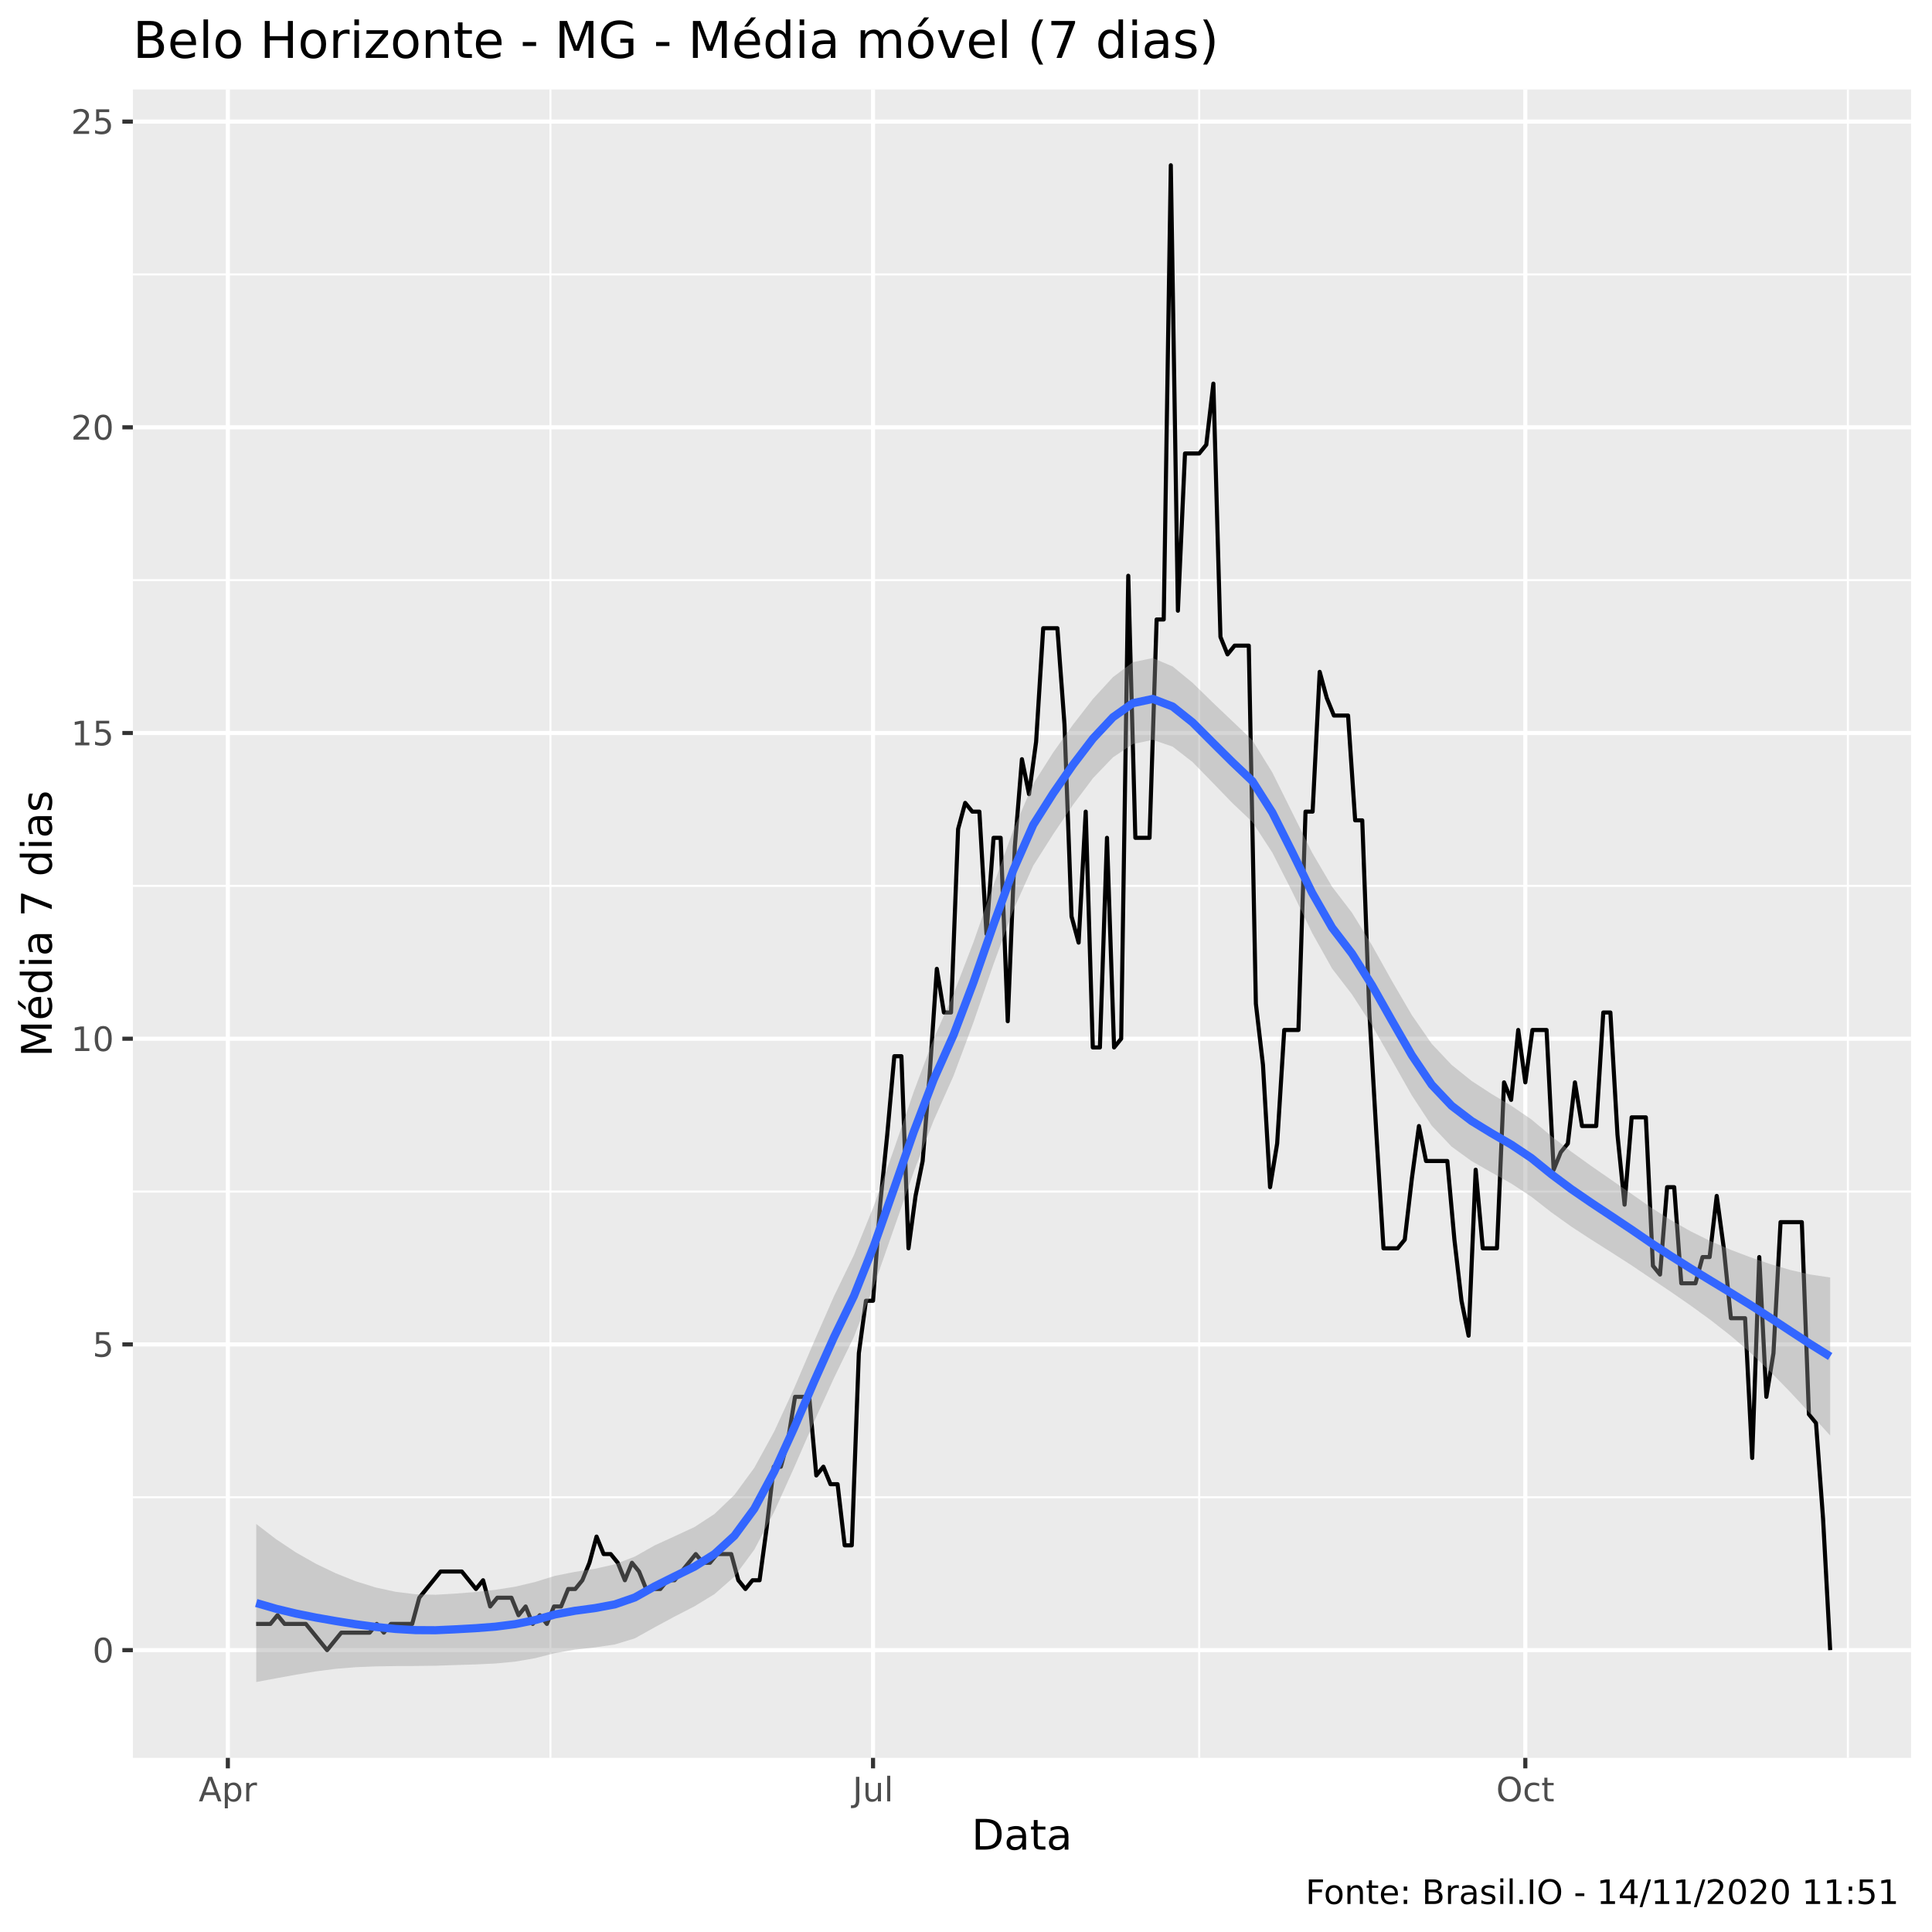
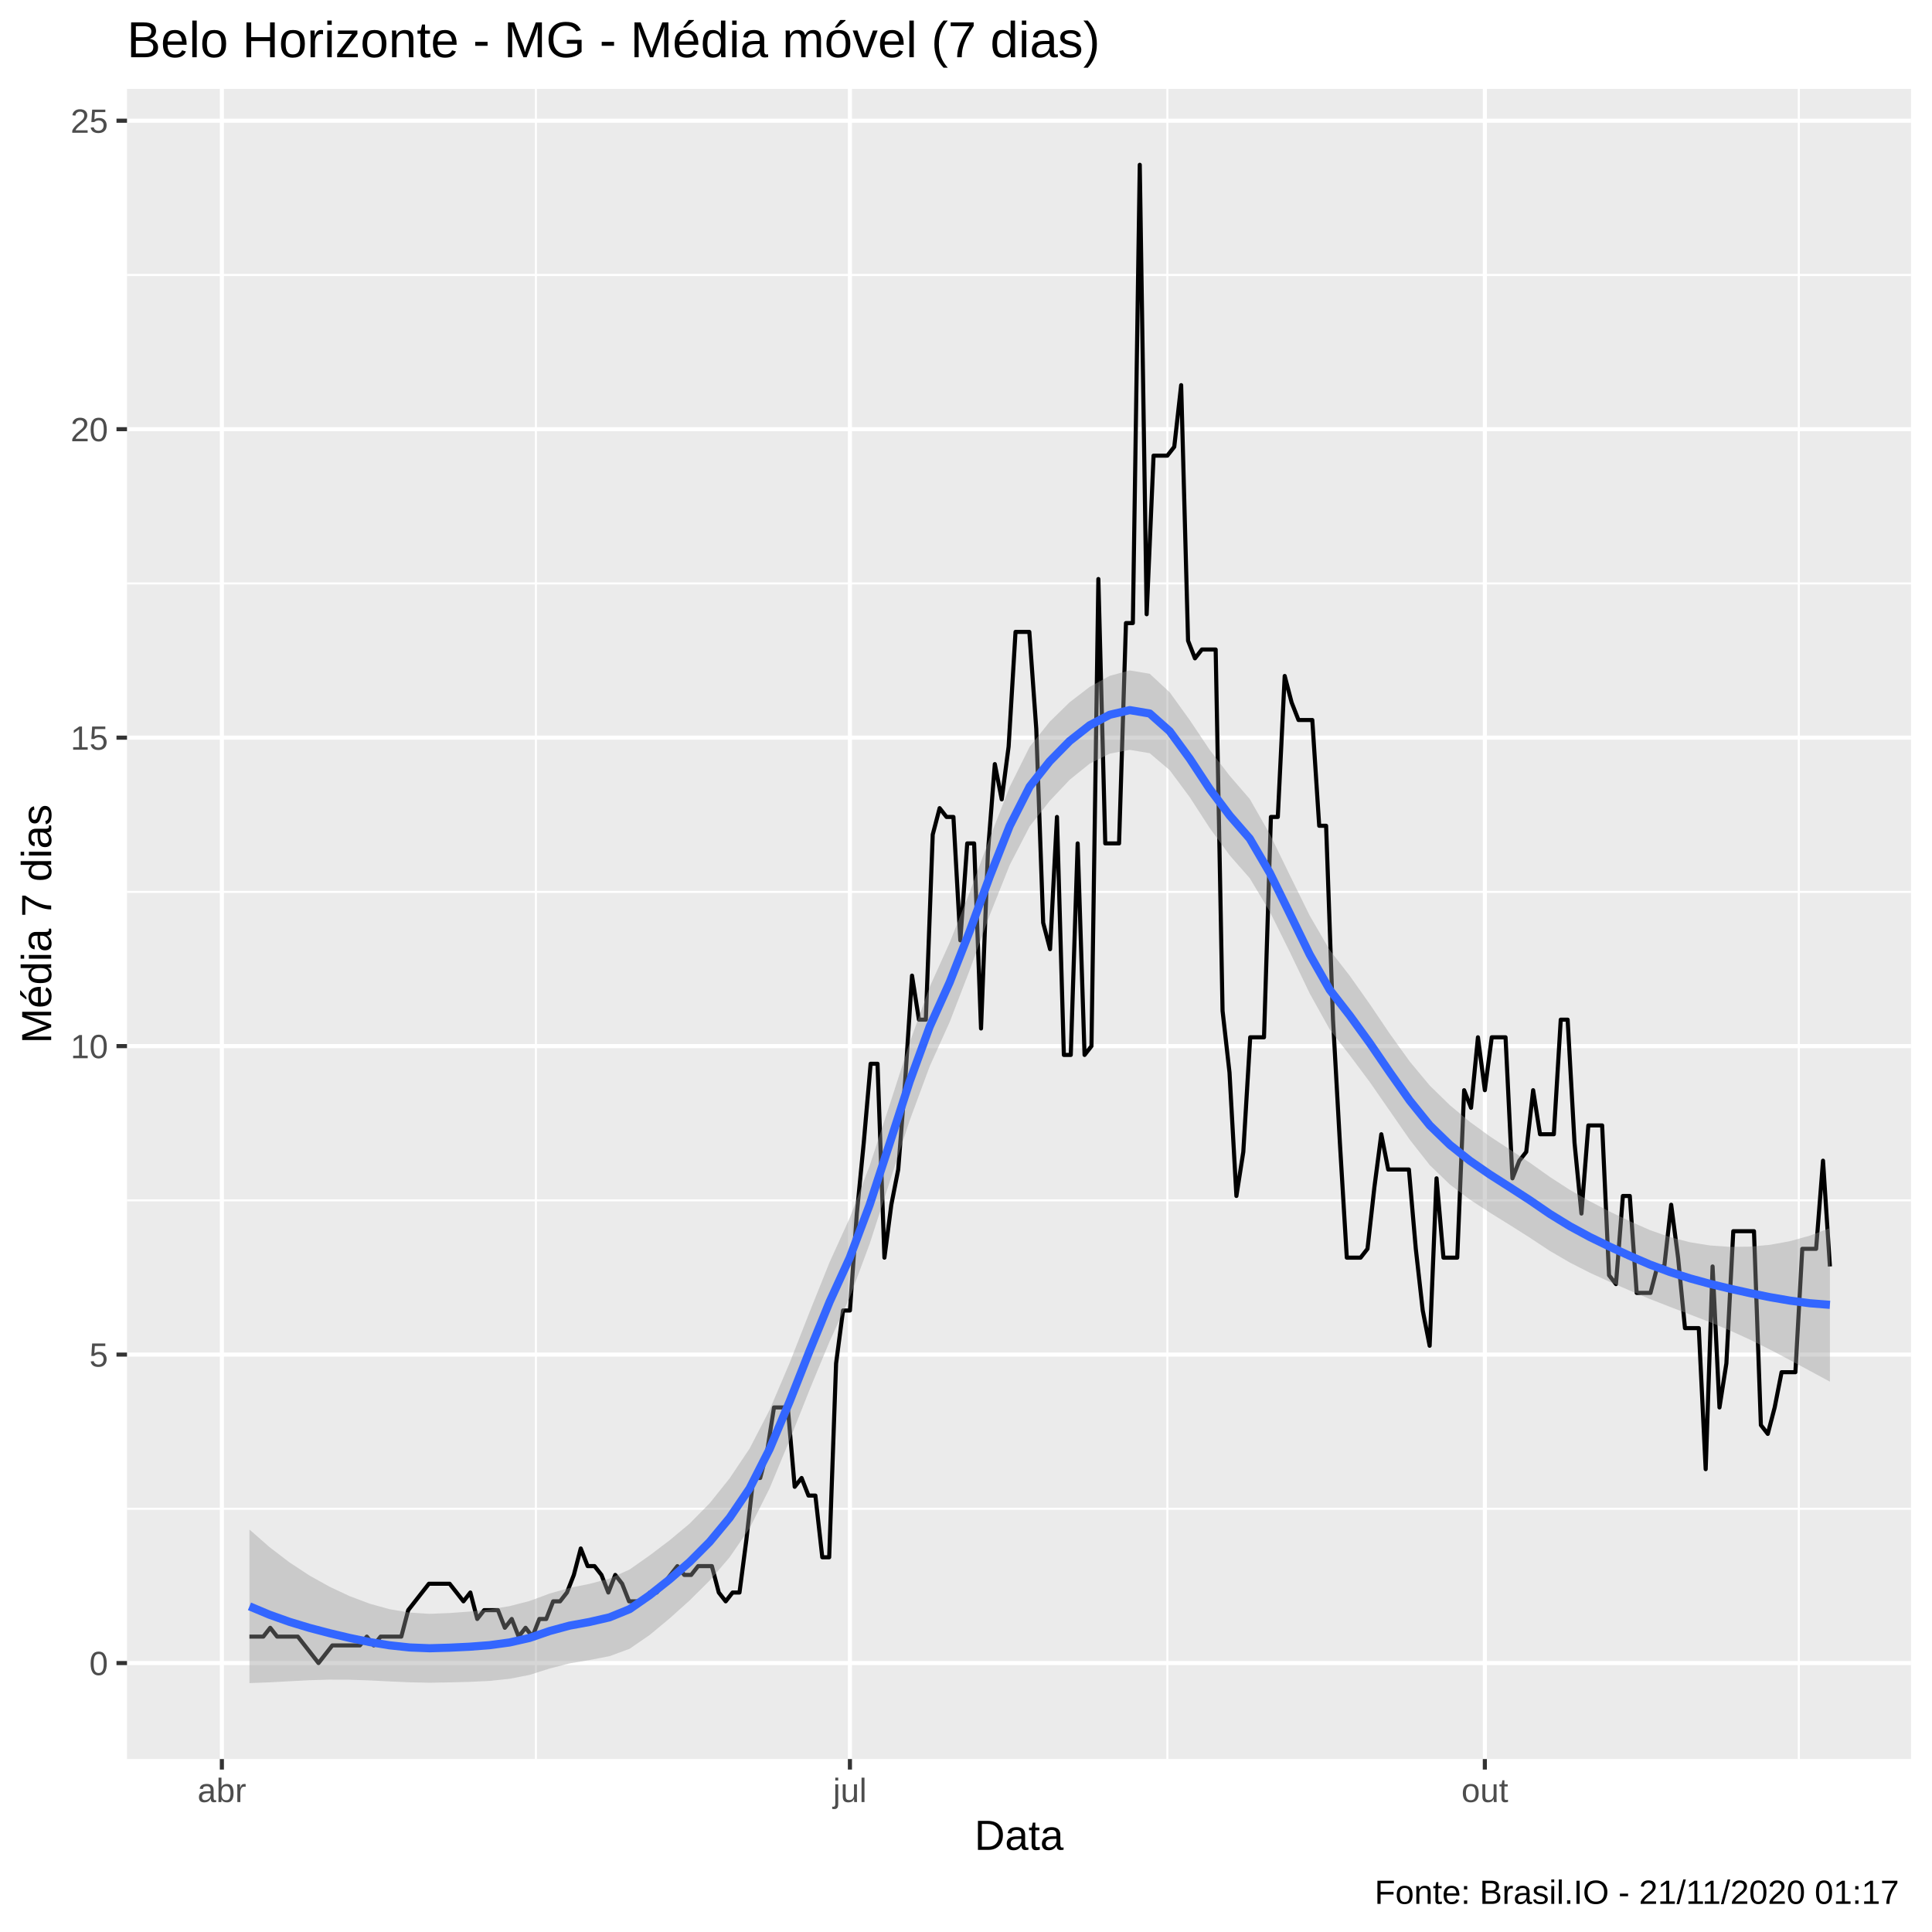
<svg xmlns="http://www.w3.org/2000/svg" viewBox="0 0 504.00 504.00">
  <defs>
    <style type="text/css">
    line, polyline, polygon, path, rect, circle {
      fill: none;
      stroke: #000000;
      stroke-linecap: round;
      stroke-linejoin: round;
      stroke-miterlimit: 10.00;
    }
  </style>
  </defs>
  <rect width="100%" height="100%" style="stroke: none; fill: #FFFFFF;" />
-   <rect x="0" y="0.00" width="504.00" height="504.00" style="stroke-width: 1.07; stroke: #FFFFFF; fill: #FFFFFF;" />
+   <rect x="0.00" y="0.00" width="504.00" height="504.00" style="stroke-width: 1.07; stroke: #FFFFFF; fill: #FFFFFF;" />
  <defs>
-     <clipPath id="cpMzQuNjZ8NDk4LjUyfDQ1OC41N3wyMy4zMw==">
-       <rect x="34.66" y="23.33" width="463.87" height="435.24" />
+     <clipPath id="cpMzMuMTN8NDk4LjUyfDQ1OC44OHwyMy4xOQ==">
+       <rect x="33.13" y="23.19" width="465.39" height="435.69" />
    </clipPath>
  </defs>
-   <rect x="34.66" y="23.33" width="463.87" height="435.24" style="stroke-width: 1.07; stroke: none; fill: #EBEBEB;" clip-path="url(#cpMzQuNjZ8NDk4LjUyfDQ1OC41N3wyMy4zMw==)" />
-   <polyline points="34.66,390.59 498.52,390.59 " style="stroke-width: 0.53; stroke: #FFFFFF; stroke-linecap: butt;" clip-path="url(#cpMzQuNjZ8NDk4LjUyfDQ1OC41N3wyMy4zMw==)" />
-   <polyline points="34.66,310.84 498.52,310.84 " style="stroke-width: 0.53; stroke: #FFFFFF; stroke-linecap: butt;" clip-path="url(#cpMzQuNjZ8NDk4LjUyfDQ1OC41N3wyMy4zMw==)" />
-   <polyline points="34.66,231.09 498.52,231.09 " style="stroke-width: 0.53; stroke: #FFFFFF; stroke-linecap: butt;" clip-path="url(#cpMzQuNjZ8NDk4LjUyfDQ1OC41N3wyMy4zMw==)" />
-   <polyline points="34.66,151.34 498.52,151.34 " style="stroke-width: 0.53; stroke: #FFFFFF; stroke-linecap: butt;" clip-path="url(#cpMzQuNjZ8NDk4LjUyfDQ1OC41N3wyMy4zMw==)" />
-   <polyline points="34.66,71.59 498.52,71.59 " style="stroke-width: 0.53; stroke: #FFFFFF; stroke-linecap: butt;" clip-path="url(#cpMzQuNjZ8NDk4LjUyfDQ1OC41N3wyMy4zMw==)" />
-   <polyline points="143.59,458.57 143.59,23.33 " style="stroke-width: 0.53; stroke: #FFFFFF; stroke-linecap: butt;" clip-path="url(#cpMzQuNjZ8NDk4LjUyfDQ1OC41N3wyMy4zMw==)" />
-   <polyline points="312.83,458.57 312.83,23.33 " style="stroke-width: 0.53; stroke: #FFFFFF; stroke-linecap: butt;" clip-path="url(#cpMzQuNjZ8NDk4LjUyfDQ1OC41N3wyMy4zMw==)" />
-   <polyline points="482.06,458.57 482.06,23.33 " style="stroke-width: 0.53; stroke: #FFFFFF; stroke-linecap: butt;" clip-path="url(#cpMzQuNjZ8NDk4LjUyfDQ1OC41N3wyMy4zMw==)" />
-   <polyline points="34.66,430.47 498.52,430.47 " style="stroke-width: 1.07; stroke: #FFFFFF; stroke-linecap: butt;" clip-path="url(#cpMzQuNjZ8NDk4LjUyfDQ1OC41N3wyMy4zMw==)" />
-   <polyline points="34.66,350.72 498.52,350.72 " style="stroke-width: 1.07; stroke: #FFFFFF; stroke-linecap: butt;" clip-path="url(#cpMzQuNjZ8NDk4LjUyfDQ1OC41N3wyMy4zMw==)" />
-   <polyline points="34.66,270.97 498.52,270.97 " style="stroke-width: 1.07; stroke: #FFFFFF; stroke-linecap: butt;" clip-path="url(#cpMzQuNjZ8NDk4LjUyfDQ1OC41N3wyMy4zMw==)" />
-   <polyline points="34.66,191.22 498.52,191.22 " style="stroke-width: 1.07; stroke: #FFFFFF; stroke-linecap: butt;" clip-path="url(#cpMzQuNjZ8NDk4LjUyfDQ1OC41N3wyMy4zMw==)" />
-   <polyline points="34.66,111.47 498.52,111.47 " style="stroke-width: 1.07; stroke: #FFFFFF; stroke-linecap: butt;" clip-path="url(#cpMzQuNjZ8NDk4LjUyfDQ1OC41N3wyMy4zMw==)" />
-   <polyline points="34.66,31.72 498.52,31.72 " style="stroke-width: 1.07; stroke: #FFFFFF; stroke-linecap: butt;" clip-path="url(#cpMzQuNjZ8NDk4LjUyfDQ1OC41N3wyMy4zMw==)" />
-   <polyline points="59.44,458.57 59.44,23.33 " style="stroke-width: 1.07; stroke: #FFFFFF; stroke-linecap: butt;" clip-path="url(#cpMzQuNjZ8NDk4LjUyfDQ1OC41N3wyMy4zMw==)" />
-   <polyline points="227.75,458.57 227.75,23.33 " style="stroke-width: 1.07; stroke: #FFFFFF; stroke-linecap: butt;" clip-path="url(#cpMzQuNjZ8NDk4LjUyfDQ1OC41N3wyMy4zMw==)" />
-   <polyline points="397.91,458.57 397.91,23.33 " style="stroke-width: 1.07; stroke: #FFFFFF; stroke-linecap: butt;" clip-path="url(#cpMzQuNjZ8NDk4LjUyfDQ1OC41N3wyMy4zMw==)" />
-   <polyline points="66.84,423.63 68.69,423.63 70.54,423.63 72.39,421.36 74.24,423.63 76.09,423.63 77.93,423.63 79.78,423.63 81.63,425.91 83.48,428.19 85.33,430.47 87.18,428.19 89.03,425.91 90.88,425.91 92.73,425.91 94.58,425.91 96.43,425.91 98.28,423.63 100.13,425.91 101.98,423.63 103.83,423.63 105.68,423.63 107.53,423.63 109.38,416.80 111.23,414.52 113.08,412.24 114.93,409.96 116.78,409.96 118.62,409.96 120.47,409.96 122.32,412.24 124.17,414.52 126.02,412.24 127.87,419.08 129.72,416.80 131.57,416.80 133.42,416.80 135.27,421.36 137.12,419.08 138.97,423.63 140.82,421.36 142.67,423.63 144.52,419.08 146.37,419.08 148.22,414.52 150.07,414.52 151.92,412.24 153.77,407.68 155.62,400.85 157.47,405.41 159.31,405.41 161.16,407.68 163.01,412.24 164.86,407.68 166.71,409.96 168.56,414.52 170.41,414.52 172.26,414.52 174.11,412.24 175.96,412.24 177.81,409.96 179.66,407.68 181.51,405.41 183.36,407.68 185.21,407.68 187.06,405.41 188.91,405.41 190.76,405.41 192.61,412.24 194.46,414.52 196.31,412.24 198.15,412.24 200.00,398.57 201.85,382.62 203.70,382.62 205.55,375.78 207.40,364.39 209.25,364.39 211.10,364.39 212.95,384.90 214.80,382.62 216.65,387.18 218.50,387.18 220.35,403.13 222.20,403.13 224.05,353.00 225.90,339.33 227.75,339.33 229.60,314.26 231.45,296.03 233.30,275.53 235.15,275.53 237.00,325.65 238.84,311.98 240.69,302.87 242.54,280.08 244.39,252.74 246.24,264.13 248.09,264.13 249.94,216.28 251.79,209.45 253.64,211.73 255.49,211.73 257.34,243.63 259.19,218.56 261.04,218.56 262.89,266.41 264.74,220.84 266.59,198.05 268.44,207.17 270.29,193.50 272.14,163.88 273.99,163.88 275.84,163.88 277.69,188.94 279.53,239.07 281.38,245.90 283.23,211.73 285.08,273.25 286.93,273.25 288.78,218.56 290.63,273.25 292.48,270.97 294.33,150.20 296.18,218.56 298.03,218.56 299.88,218.56 301.73,161.60 303.58,161.60 305.43,43.11 307.28,159.32 309.13,118.30 310.98,118.30 312.83,118.30 314.68,116.03 316.53,100.08 318.38,166.15 320.22,170.71 322.07,168.43 323.92,168.43 325.77,168.43 327.62,261.85 329.47,277.80 331.32,309.70 333.17,298.31 335.02,268.69 336.87,268.69 338.72,268.69 340.57,211.73 342.42,211.73 344.27,175.27 346.12,182.10 347.97,186.66 349.82,186.66 351.67,186.66 353.52,214.00 355.37,214.00 357.22,264.13 359.07,296.03 360.91,325.65 362.76,325.65 364.61,325.65 366.46,323.38 368.31,307.43 370.16,293.75 372.01,302.87 373.86,302.87 375.71,302.87 377.56,302.87 379.41,323.38 381.26,339.33 383.11,348.44 384.96,305.15 386.81,325.65 388.66,325.65 390.51,325.65 392.36,282.36 394.21,286.92 396.06,268.69 397.91,282.36 399.76,268.69 401.60,268.69 403.45,268.69 405.30,305.15 407.15,300.59 409.00,298.31 410.85,282.36 412.70,293.75 414.55,293.75 416.40,293.75 418.25,264.13 420.10,264.13 421.95,296.03 423.80,314.26 425.65,291.48 427.50,291.48 429.35,291.48 431.20,330.21 433.05,332.49 434.90,309.70 436.75,309.70 438.60,334.77 440.44,334.77 442.29,334.77 444.14,327.93 445.99,327.93 447.84,311.98 449.69,325.65 451.54,343.88 453.39,343.88 455.24,343.88 457.09,380.34 458.94,327.93 460.79,364.39 462.64,353.00 464.49,318.82 466.34,318.82 468.19,318.82 470.04,318.82 471.89,368.95 473.74,371.23 475.59,396.29 477.44,430.47 " style="stroke-width: 1.07; stroke-linecap: butt;" clip-path="url(#cpMzQuNjZ8NDk4LjUyfDQ1OC41N3wyMy4zMw==)" />
-   <polygon points="66.84,397.55 72.03,401.54 77.23,405.00 82.43,407.95 87.63,410.44 92.82,412.51 98.02,414.13 103.22,415.26 108.42,415.89 113.61,416.02 118.81,415.72 124.01,415.30 129.21,414.74 134.40,413.92 139.60,412.69 144.80,411.08 150.00,410.05 155.19,409.25 160.39,408.08 165.59,406.07 170.79,403.14 175.98,400.77 181.18,398.35 186.38,394.96 191.58,389.98 196.77,382.91 201.97,373.42 207.17,362.13 212.37,349.97 217.56,338.15 222.76,327.41 227.96,314.56 233.16,299.92 238.35,284.85 243.55,270.99 248.75,259.30 253.95,245.78 259.14,230.95 264.34,216.52 269.54,204.49 274.74,196.29 279.93,189.02 285.13,182.32 290.33,176.65 295.53,172.75 300.72,171.66 305.92,173.87 311.12,178.13 316.31,183.21 321.51,188.15 326.71,193.10 331.91,201.51 337.10,211.95 342.30,222.44 347.50,231.31 352.70,238.11 357.89,246.55 363.09,255.87 368.29,264.78 373.49,272.29 378.68,277.79 383.88,281.97 389.08,285.36 394.28,288.47 399.47,292.01 404.67,296.36 409.87,300.41 415.07,304.15 420.26,307.74 425.46,311.34 430.66,314.98 435.86,318.28 441.05,321.22 446.25,323.79 451.45,326.02 456.65,327.99 461.84,329.77 467.04,331.30 472.24,332.48 477.44,333.26 477.44,374.49 472.24,368.77 467.04,363.17 461.84,357.83 456.65,352.89 451.45,348.43 446.25,344.36 441.05,340.58 435.86,336.99 430.66,333.49 425.46,329.98 420.26,326.64 415.07,323.36 409.87,319.96 404.67,316.24 399.47,312.18 394.28,308.77 389.08,305.86 383.88,302.89 378.68,299.12 373.49,293.65 368.29,285.73 363.09,276.56 357.89,267.45 352.70,259.43 347.50,252.67 342.30,243.39 337.10,232.63 331.91,222.42 326.71,214.44 321.51,209.51 316.31,204.14 311.12,198.81 305.92,194.78 300.72,193.00 295.53,194.10 290.33,197.57 285.13,203.00 279.93,209.94 274.74,217.63 269.54,225.83 264.34,237.44 259.14,251.63 253.95,266.70 248.75,280.65 243.55,292.33 238.35,305.76 233.16,320.60 227.96,335.49 222.76,348.76 217.56,359.48 212.37,370.88 207.17,382.82 201.97,394.36 196.77,404.27 191.58,411.30 186.38,415.86 181.18,419.03 175.98,421.71 170.79,424.51 165.59,427.41 160.39,428.99 155.19,429.76 150.00,430.34 144.80,431.24 139.60,432.57 134.40,433.47 129.21,433.96 124.01,434.20 118.81,434.36 113.61,434.54 108.42,434.60 103.22,434.63 98.02,434.71 92.82,434.92 87.63,435.34 82.43,436.01 77.23,436.87 72.03,437.82 66.84,438.79 " style="stroke-width: 0.00; stroke: none; fill: #999999; fill-opacity: 0.40;" clip-path="url(#cpMzQuNjZ8NDk4LjUyfDQ1OC41N3wyMy4zMw==)" />
-   <polyline points="66.84,397.55 72.03,401.54 77.23,405.00 82.43,407.95 87.63,410.44 92.82,412.51 98.02,414.13 103.22,415.26 108.42,415.89 113.61,416.02 118.81,415.72 124.01,415.30 129.21,414.74 134.40,413.92 139.60,412.69 144.80,411.08 150.00,410.05 155.19,409.25 160.39,408.08 165.59,406.07 170.79,403.14 175.98,400.77 181.18,398.35 186.38,394.96 191.58,389.98 196.77,382.91 201.97,373.42 207.17,362.13 212.37,349.97 217.56,338.15 222.76,327.41 227.96,314.56 233.16,299.92 238.35,284.85 243.55,270.99 248.75,259.30 253.95,245.78 259.14,230.95 264.34,216.52 269.54,204.49 274.74,196.29 279.93,189.02 285.13,182.32 290.33,176.65 295.53,172.75 300.72,171.66 305.92,173.87 311.12,178.13 316.31,183.21 321.51,188.15 326.71,193.10 331.91,201.51 337.10,211.95 342.30,222.44 347.50,231.31 352.70,238.11 357.89,246.55 363.09,255.87 368.29,264.78 373.49,272.29 378.68,277.79 383.88,281.97 389.08,285.36 394.28,288.47 399.47,292.01 404.67,296.36 409.87,300.41 415.07,304.15 420.26,307.74 425.46,311.34 430.66,314.98 435.86,318.28 441.05,321.22 446.25,323.79 451.45,326.02 456.65,327.99 461.84,329.77 467.04,331.30 472.24,332.48 477.44,333.26 " style="stroke-width: 2.13; stroke: none;" clip-path="url(#cpMzQuNjZ8NDk4LjUyfDQ1OC41N3wyMy4zMw==)" />
-   <polyline points="477.44,374.49 472.24,368.77 467.04,363.17 461.84,357.83 456.65,352.89 451.45,348.43 446.25,344.36 441.05,340.58 435.86,336.99 430.66,333.49 425.46,329.98 420.26,326.64 415.07,323.36 409.87,319.96 404.67,316.24 399.47,312.18 394.28,308.77 389.08,305.86 383.88,302.89 378.68,299.12 373.49,293.65 368.29,285.73 363.09,276.56 357.89,267.45 352.70,259.43 347.50,252.67 342.30,243.39 337.10,232.63 331.91,222.42 326.71,214.44 321.51,209.51 316.31,204.14 311.12,198.81 305.92,194.78 300.72,193.00 295.53,194.10 290.33,197.57 285.13,203.00 279.93,209.94 274.74,217.63 269.54,225.83 264.34,237.44 259.14,251.63 253.95,266.70 248.75,280.65 243.55,292.33 238.35,305.76 233.16,320.60 227.96,335.49 222.76,348.76 217.56,359.48 212.37,370.88 207.17,382.82 201.97,394.36 196.77,404.27 191.58,411.30 186.38,415.86 181.18,419.03 175.98,421.71 170.79,424.51 165.59,427.41 160.39,428.99 155.19,429.76 150.00,430.34 144.80,431.24 139.60,432.57 134.40,433.47 129.21,433.96 124.01,434.20 118.81,434.36 113.61,434.54 108.42,434.60 103.22,434.63 98.02,434.71 92.82,434.92 87.63,435.34 82.43,436.01 77.23,436.87 72.03,437.82 66.84,438.79 " style="stroke-width: 2.13; stroke: none;" clip-path="url(#cpMzQuNjZ8NDk4LjUyfDQ1OC41N3wyMy4zMw==)" />
-   <polyline points="66.84,418.17 72.03,419.68 77.23,420.93 82.43,421.98 87.63,422.89 92.82,423.72 98.02,424.42 103.22,424.95 108.42,425.25 113.61,425.28 118.81,425.04 124.01,424.75 129.21,424.35 134.40,423.69 139.60,422.63 144.80,421.16 150.00,420.20 155.19,419.51 160.39,418.54 165.59,416.74 170.79,413.83 175.98,411.24 181.18,408.69 186.38,405.41 191.58,400.64 196.77,393.59 201.97,383.89 207.17,372.47 212.37,360.42 217.56,348.82 222.76,338.09 227.96,325.02 233.16,310.26 238.35,295.30 243.55,281.66 248.75,269.97 253.95,256.24 259.14,241.29 264.34,226.98 269.54,215.16 274.74,206.96 279.93,199.48 285.13,192.66 290.33,187.11 295.53,183.43 300.72,182.33 305.92,184.32 311.12,188.47 316.31,193.67 321.51,198.83 326.71,203.77 331.91,211.96 337.10,222.29 342.30,232.92 347.50,241.99 352.70,248.77 357.89,257.00 363.09,266.21 368.29,275.26 373.49,282.97 378.68,288.46 383.88,292.43 389.08,295.61 394.28,298.62 399.47,302.09 404.67,306.30 409.87,310.18 415.07,313.75 420.26,317.19 425.46,320.66 430.66,324.23 435.86,327.64 441.05,330.90 446.25,334.07 451.45,337.22 456.65,340.44 461.84,343.80 467.04,347.23 472.24,350.62 477.44,353.87 " style="stroke-width: 2.13; stroke: #3366FF; stroke-linecap: butt;" clip-path="url(#cpMzQuNjZ8NDk4LjUyfDQ1OC41N3wyMy4zMw==)" />
+   <rect x="33.13" y="23.19" width="465.39" height="435.69" style="stroke-width: 1.07; stroke: none; fill: #EBEBEB;" clip-path="url(#cpMzMuMTN8NDk4LjUyfDQ1OC44OHwyMy4xOQ==)" />
+   <polyline points="33.13,393.60 498.52,393.60 " style="stroke-width: 0.53; stroke: #FFFFFF; stroke-linecap: butt;" clip-path="url(#cpMzMuMTN8NDk4LjUyfDQ1OC44OHwyMy4xOQ==)" />
+   <polyline points="33.13,313.13 498.52,313.13 " style="stroke-width: 0.53; stroke: #FFFFFF; stroke-linecap: butt;" clip-path="url(#cpMzMuMTN8NDk4LjUyfDQ1OC44OHwyMy4xOQ==)" />
+   <polyline points="33.13,232.67 498.52,232.67 " style="stroke-width: 0.53; stroke: #FFFFFF; stroke-linecap: butt;" clip-path="url(#cpMzMuMTN8NDk4LjUyfDQ1OC44OHwyMy4xOQ==)" />
+   <polyline points="33.13,152.20 498.52,152.20 " style="stroke-width: 0.53; stroke: #FFFFFF; stroke-linecap: butt;" clip-path="url(#cpMzMuMTN8NDk4LjUyfDQ1OC44OHwyMy4xOQ==)" />
+   <polyline points="33.13,71.73 498.52,71.73 " style="stroke-width: 0.53; stroke: #FFFFFF; stroke-linecap: butt;" clip-path="url(#cpMzMuMTN8NDk4LjUyfDQ1OC44OHwyMy4xOQ==)" />
+   <polyline points="139.80,458.88 139.80,23.19 " style="stroke-width: 0.53; stroke: #FFFFFF; stroke-linecap: butt;" clip-path="url(#cpMzMuMTN8NDk4LjUyfDQ1OC44OHwyMy4xOQ==)" />
+   <polyline points="304.53,458.88 304.53,23.19 " style="stroke-width: 0.53; stroke: #FFFFFF; stroke-linecap: butt;" clip-path="url(#cpMzMuMTN8NDk4LjUyfDQ1OC44OHwyMy4xOQ==)" />
+   <polyline points="469.26,458.88 469.26,23.19 " style="stroke-width: 0.53; stroke: #FFFFFF; stroke-linecap: butt;" clip-path="url(#cpMzMuMTN8NDk4LjUyfDQ1OC44OHwyMy4xOQ==)" />
+   <polyline points="33.13,433.84 498.52,433.84 " style="stroke-width: 1.07; stroke: #FFFFFF; stroke-linecap: butt;" clip-path="url(#cpMzMuMTN8NDk4LjUyfDQ1OC44OHwyMy4xOQ==)" />
+   <polyline points="33.13,353.37 498.52,353.37 " style="stroke-width: 1.07; stroke: #FFFFFF; stroke-linecap: butt;" clip-path="url(#cpMzMuMTN8NDk4LjUyfDQ1OC44OHwyMy4xOQ==)" />
+   <polyline points="33.13,272.90 498.52,272.90 " style="stroke-width: 1.07; stroke: #FFFFFF; stroke-linecap: butt;" clip-path="url(#cpMzMuMTN8NDk4LjUyfDQ1OC44OHwyMy4xOQ==)" />
+   <polyline points="33.13,192.43 498.52,192.43 " style="stroke-width: 1.07; stroke: #FFFFFF; stroke-linecap: butt;" clip-path="url(#cpMzMuMTN8NDk4LjUyfDQ1OC44OHwyMy4xOQ==)" />
+   <polyline points="33.13,111.96 498.52,111.96 " style="stroke-width: 1.07; stroke: #FFFFFF; stroke-linecap: butt;" clip-path="url(#cpMzMuMTN8NDk4LjUyfDQ1OC44OHwyMy4xOQ==)" />
+   <polyline points="33.13,31.49 498.52,31.49 " style="stroke-width: 1.07; stroke: #FFFFFF; stroke-linecap: butt;" clip-path="url(#cpMzMuMTN8NDk4LjUyfDQ1OC44OHwyMy4xOQ==)" />
+   <polyline points="57.88,458.88 57.88,23.19 " style="stroke-width: 1.07; stroke: #FFFFFF; stroke-linecap: butt;" clip-path="url(#cpMzMuMTN8NDk4LjUyfDQ1OC44OHwyMy4xOQ==)" />
+   <polyline points="221.72,458.88 221.72,23.19 " style="stroke-width: 1.07; stroke: #FFFFFF; stroke-linecap: butt;" clip-path="url(#cpMzMuMTN8NDk4LjUyfDQ1OC44OHwyMy4xOQ==)" />
+   <polyline points="387.35,458.88 387.35,23.19 " style="stroke-width: 1.07; stroke: #FFFFFF; stroke-linecap: butt;" clip-path="url(#cpMzMuMTN8NDk4LjUyfDQ1OC44OHwyMy4xOQ==)" />
+   <polyline points="65.08,426.94 66.88,426.94 68.69,426.94 70.49,424.64 72.29,426.94 74.09,426.94 75.89,426.94 77.69,426.94 79.49,429.24 81.29,431.54 83.09,433.84 84.89,431.54 86.69,429.24 88.49,429.24 90.29,429.24 92.09,429.24 93.89,429.24 95.69,426.94 97.49,429.24 99.29,426.94 101.09,426.94 102.89,426.94 104.69,426.94 106.49,420.04 108.29,417.74 110.09,415.44 111.89,413.15 113.69,413.15 115.49,413.15 117.29,413.15 119.10,415.44 120.90,417.74 122.70,415.44 124.50,422.34 126.30,420.04 128.10,420.04 129.90,420.04 131.70,424.64 133.50,422.34 135.30,426.94 137.10,424.64 138.90,426.94 140.70,422.34 142.50,422.34 144.30,417.74 146.10,417.74 147.90,415.44 149.70,410.85 151.50,403.95 153.30,408.55 155.10,408.55 156.90,410.85 158.70,415.44 160.50,410.85 162.30,413.15 164.10,417.74 165.90,417.74 167.70,417.74 169.51,415.44 171.31,415.44 173.11,413.15 174.91,410.85 176.71,408.55 178.51,410.85 180.31,410.85 182.11,408.55 183.91,408.55 185.71,408.55 187.51,415.44 189.31,417.74 191.11,415.44 192.91,415.44 194.71,401.65 196.51,385.56 198.31,385.56 200.11,378.66 201.91,367.16 203.71,367.16 205.51,367.16 207.31,387.86 209.11,385.56 210.91,390.15 212.71,390.15 214.51,406.25 216.31,406.25 218.11,355.67 219.92,341.87 221.72,341.87 223.52,316.58 225.32,298.19 227.12,277.50 228.92,277.50 230.72,328.08 232.52,314.28 234.32,305.09 236.12,282.10 237.92,254.51 239.72,266.00 241.52,266.00 243.32,217.72 245.12,210.82 246.92,213.12 248.72,213.12 250.52,245.31 252.32,220.02 254.12,220.02 255.92,268.30 257.72,222.32 259.52,199.33 261.32,208.53 263.12,194.73 264.92,164.84 266.72,164.84 268.52,164.84 270.33,190.13 272.13,240.71 273.93,247.61 275.73,213.12 277.53,275.20 279.33,275.20 281.13,220.02 282.93,275.20 284.73,272.90 286.53,151.05 288.33,220.02 290.13,220.02 291.93,220.02 293.73,162.54 295.53,162.54 297.33,42.99 299.13,160.24 300.93,118.86 302.73,118.86 304.53,118.86 306.33,116.56 308.13,100.47 309.93,167.14 311.73,171.74 313.53,169.44 315.33,169.44 317.13,169.44 318.93,263.70 320.74,279.80 322.54,311.99 324.34,300.49 326.14,270.60 327.94,270.60 329.74,270.60 331.54,213.12 333.34,213.12 335.14,176.34 336.94,183.24 338.74,187.83 340.54,187.83 342.34,187.83 344.14,215.42 345.94,215.42 347.74,266.00 349.54,298.19 351.34,328.08 353.14,328.08 354.94,328.08 356.74,325.78 358.54,309.69 360.34,295.89 362.14,305.09 363.94,305.09 365.74,305.09 367.54,305.09 369.34,325.78 371.15,341.87 372.95,351.07 374.75,307.39 376.55,328.08 378.35,328.08 380.15,328.08 381.95,284.40 383.75,288.99 385.55,270.60 387.35,284.40 389.15,270.60 390.95,270.60 392.75,270.60 394.55,307.39 396.35,302.79 398.15,300.49 399.95,284.40 401.75,295.89 403.55,295.89 405.35,295.89 407.15,266.00 408.95,266.00 410.75,298.19 412.55,316.58 414.35,293.59 416.15,293.59 417.95,293.59 419.75,332.68 421.56,334.98 423.36,311.99 425.16,311.99 426.96,337.28 428.76,337.28 430.56,337.28 432.36,330.38 434.16,330.38 435.96,314.28 437.76,328.08 439.56,346.47 441.36,346.47 443.16,346.47 444.96,383.26 446.76,330.38 448.56,367.16 450.36,355.67 452.16,321.18 453.96,321.18 455.76,321.18 457.56,321.18 459.36,371.76 461.16,374.06 462.96,367.16 464.76,357.97 466.56,357.97 468.36,357.97 470.16,325.78 471.97,325.78 473.77,325.78 475.57,302.79 477.37,330.38 " style="stroke-width: 1.07; stroke-linecap: butt;" clip-path="url(#cpMzMuMTN8NDk4LjUyfDQ1OC44OHwyMy4xOQ==)" />
+   <polygon points="65.08,399.01 70.30,403.59 75.52,407.58 80.74,411.01 85.96,413.92 91.18,416.37 96.40,418.34 101.62,419.79 106.83,420.67 112.05,421.00 117.27,420.79 122.49,420.41 127.71,419.86 132.93,418.99 138.15,417.65 143.37,415.71 148.58,414.23 153.80,413.18 159.02,411.79 164.24,409.44 169.46,405.77 174.68,401.82 179.90,397.46 185.12,392.16 190.33,385.66 195.55,377.88 200.77,367.79 205.99,355.54 211.21,342.23 216.43,329.24 221.65,317.76 226.87,304.09 232.08,288.23 237.30,271.99 242.52,257.48 247.74,245.90 252.96,232.77 258.18,218.63 263.40,205.28 268.62,194.79 273.83,188.28 279.05,183.19 284.27,179.18 289.49,176.31 294.71,174.89 299.93,175.77 305.15,180.61 310.37,187.85 315.58,195.62 320.80,202.39 326.02,208.43 331.24,217.56 336.46,228.29 341.68,238.89 346.90,247.86 352.12,254.57 357.33,261.94 362.55,269.67 367.77,276.93 372.99,283.20 378.21,288.29 383.43,292.65 388.65,296.44 393.87,299.87 399.08,303.31 404.30,307.02 409.52,310.40 414.74,313.38 419.96,316.08 425.18,318.58 430.40,320.89 435.62,322.72 440.84,324.06 446.05,324.90 451.27,325.27 456.49,325.21 461.71,324.74 466.93,323.79 472.15,322.34 477.37,320.36 477.37,360.43 472.15,357.62 466.93,354.80 461.71,352.05 456.49,349.46 451.27,347.08 446.05,344.92 440.84,342.90 435.62,340.91 430.40,338.87 425.18,336.67 419.96,334.41 414.74,332.02 409.52,329.36 404.30,326.32 399.08,322.87 393.87,319.57 388.65,316.33 383.43,312.93 378.21,308.98 372.99,303.96 367.77,297.32 362.55,289.80 357.33,282.27 352.12,275.29 346.90,268.58 341.68,259.19 336.46,248.33 331.24,237.79 326.02,229.09 320.80,223.15 315.58,216.01 310.37,207.97 305.15,200.93 299.93,196.49 294.71,195.61 289.49,196.61 284.27,199.21 279.05,203.42 273.83,208.94 268.62,215.56 263.40,225.67 258.18,238.76 252.96,253.09 247.74,266.62 242.52,278.20 237.30,292.32 232.08,308.36 226.87,324.48 221.65,338.53 216.43,349.91 211.21,362.50 205.99,375.68 200.77,388.25 195.55,398.68 190.33,406.26 185.12,412.33 179.90,417.51 174.68,422.20 169.46,426.53 164.24,430.12 159.02,432.04 153.80,433.05 148.58,433.93 143.37,435.27 138.15,436.93 132.93,437.95 127.71,438.50 122.49,438.75 117.27,438.88 112.05,438.97 106.83,438.86 101.62,438.63 96.40,438.37 91.18,438.19 85.96,438.16 80.74,438.32 75.52,438.59 70.30,438.87 65.08,439.07 " style="stroke-width: 0.00; stroke: none; fill: #999999; fill-opacity: 0.40;" clip-path="url(#cpMzMuMTN8NDk4LjUyfDQ1OC44OHwyMy4xOQ==)" />
+   <polyline points="65.08,399.01 70.30,403.59 75.52,407.58 80.74,411.01 85.96,413.92 91.18,416.37 96.40,418.34 101.62,419.79 106.83,420.67 112.05,421.00 117.27,420.79 122.49,420.41 127.71,419.86 132.93,418.99 138.15,417.65 143.37,415.71 148.58,414.23 153.80,413.18 159.02,411.79 164.24,409.44 169.46,405.77 174.68,401.82 179.90,397.46 185.12,392.16 190.33,385.66 195.55,377.88 200.77,367.79 205.99,355.54 211.21,342.23 216.43,329.24 221.65,317.76 226.87,304.09 232.08,288.23 237.30,271.99 242.52,257.48 247.74,245.90 252.96,232.77 258.18,218.63 263.40,205.28 268.62,194.79 273.83,188.28 279.05,183.19 284.27,179.18 289.49,176.31 294.71,174.89 299.93,175.77 305.15,180.61 310.37,187.85 315.58,195.62 320.80,202.39 326.02,208.43 331.24,217.56 336.46,228.29 341.68,238.89 346.90,247.86 352.12,254.57 357.33,261.94 362.55,269.67 367.77,276.93 372.99,283.20 378.21,288.29 383.43,292.65 388.65,296.44 393.87,299.87 399.08,303.31 404.30,307.02 409.52,310.40 414.74,313.38 419.96,316.08 425.18,318.58 430.40,320.89 435.62,322.72 440.84,324.06 446.05,324.90 451.27,325.27 456.49,325.21 461.71,324.74 466.93,323.79 472.15,322.34 477.37,320.36 " style="stroke-width: 2.13; stroke: none;" clip-path="url(#cpMzMuMTN8NDk4LjUyfDQ1OC44OHwyMy4xOQ==)" />
+   <polyline points="477.37,360.43 472.15,357.62 466.93,354.80 461.71,352.05 456.49,349.46 451.27,347.08 446.05,344.92 440.84,342.90 435.62,340.91 430.40,338.87 425.18,336.67 419.96,334.41 414.74,332.02 409.52,329.36 404.30,326.32 399.08,322.87 393.87,319.57 388.65,316.33 383.43,312.93 378.21,308.98 372.99,303.96 367.77,297.32 362.55,289.80 357.33,282.27 352.12,275.29 346.90,268.58 341.68,259.19 336.46,248.33 331.24,237.79 326.02,229.09 320.80,223.15 315.58,216.01 310.37,207.97 305.15,200.93 299.93,196.49 294.71,195.61 289.49,196.61 284.27,199.21 279.05,203.42 273.83,208.94 268.62,215.56 263.40,225.67 258.18,238.76 252.96,253.09 247.74,266.62 242.52,278.20 237.30,292.32 232.08,308.36 226.87,324.48 221.65,338.53 216.43,349.91 211.21,362.50 205.99,375.68 200.77,388.25 195.55,398.68 190.33,406.26 185.12,412.33 179.90,417.51 174.68,422.20 169.46,426.53 164.24,430.12 159.02,432.04 153.80,433.05 148.58,433.93 143.37,435.27 138.15,436.93 132.93,437.95 127.71,438.50 122.49,438.75 117.27,438.88 112.05,438.97 106.83,438.86 101.62,438.63 96.40,438.37 91.18,438.19 85.96,438.16 80.74,438.32 75.52,438.59 70.30,438.87 65.08,439.07 " style="stroke-width: 2.13; stroke: none;" clip-path="url(#cpMzMuMTN8NDk4LjUyfDQ1OC44OHwyMy4xOQ==)" />
+   <polyline points="65.08,419.04 70.30,421.23 75.52,423.09 80.74,424.67 85.96,426.04 91.18,427.28 96.40,428.36 101.62,429.21 106.83,429.77 112.05,429.98 117.27,429.83 122.49,429.58 127.71,429.18 132.93,428.47 138.15,427.29 143.37,425.49 148.58,424.08 153.80,423.12 159.02,421.91 164.24,419.78 169.46,416.15 174.68,412.01 179.90,407.48 185.12,402.24 190.33,395.96 195.55,388.28 200.77,378.02 205.99,365.61 211.21,352.36 216.43,339.58 221.65,328.15 226.87,314.29 232.08,298.30 237.30,282.15 242.52,267.84 247.74,256.26 252.96,242.93 258.18,228.69 263.40,215.47 268.62,205.18 273.83,198.61 279.05,193.30 284.27,189.20 289.49,186.46 294.71,185.25 299.93,186.13 305.15,190.77 310.37,197.91 315.58,205.82 320.80,212.77 326.02,218.76 331.24,227.68 336.46,238.31 341.68,249.04 346.90,258.22 352.12,264.93 357.33,272.10 362.55,279.73 367.77,287.12 372.99,293.58 378.21,298.64 383.43,302.79 388.65,306.39 393.87,309.72 399.08,313.09 404.30,316.67 409.52,319.88 414.74,322.70 419.96,325.24 425.18,327.63 430.40,329.88 435.62,331.82 440.84,333.48 446.05,334.91 451.27,336.18 456.49,337.33 461.71,338.39 466.93,339.29 472.15,339.98 477.37,340.39 " style="stroke-width: 2.13; stroke: #3366FF; stroke-linecap: butt;" clip-path="url(#cpMzMuMTN8NDk4LjUyfDQ1OC44OHwyMy4xOQ==)" />
  <defs>
    <clipPath id="cpMC4wMHw1MDQuMDB8NTA0LjAwfDAuMDA=">
      <rect x="0.00" y="0.00" width="504.00" height="504.00" />
    </clipPath>
  </defs>
  <g clip-path="url(#cpMC4wMHw1MDQuMDB8NTA0LjAwfDAuMDA=)">
-     <text x="24.13" y="433.68" style="font-size: 8.80px; fill: #4D4D4D; font-family: DejaVu Sans;" textLength="5.60px" lengthAdjust="spacingAndGlyphs">0</text>
+     <text x="23.30" y="436.99" style="font-size: 8.80px; fill: #4D4D4D; font-family: Arial;" textLength="4.89px" lengthAdjust="spacingAndGlyphs">0</text>
  </g>
  <g clip-path="url(#cpMC4wMHw1MDQuMDB8NTA0LjAwfDAuMDA=)">
-     <text x="24.13" y="353.93" style="font-size: 8.80px; fill: #4D4D4D; font-family: DejaVu Sans;" textLength="5.60px" lengthAdjust="spacingAndGlyphs">5</text>
+     <text x="23.30" y="356.52" style="font-size: 8.80px; fill: #4D4D4D; font-family: Arial;" textLength="4.89px" lengthAdjust="spacingAndGlyphs">5</text>
  </g>
  <g clip-path="url(#cpMC4wMHw1MDQuMDB8NTA0LjAwfDAuMDA=)">
-     <text x="18.53" y="274.18" style="font-size: 8.80px; fill: #4D4D4D; font-family: DejaVu Sans;" textLength="11.20px" lengthAdjust="spacingAndGlyphs">10</text>
+     <text x="18.41" y="276.05" style="font-size: 8.80px; fill: #4D4D4D; font-family: Arial;" textLength="9.79px" lengthAdjust="spacingAndGlyphs">10</text>
  </g>
  <g clip-path="url(#cpMC4wMHw1MDQuMDB8NTA0LjAwfDAuMDA=)">
-     <text x="18.53" y="194.43" style="font-size: 8.80px; fill: #4D4D4D; font-family: DejaVu Sans;" textLength="11.20px" lengthAdjust="spacingAndGlyphs">15</text>
+     <text x="18.41" y="195.58" style="font-size: 8.80px; fill: #4D4D4D; font-family: Arial;" textLength="9.79px" lengthAdjust="spacingAndGlyphs">15</text>
  </g>
  <g clip-path="url(#cpMC4wMHw1MDQuMDB8NTA0LjAwfDAuMDA=)">
-     <text x="18.53" y="114.68" style="font-size: 8.80px; fill: #4D4D4D; font-family: DejaVu Sans;" textLength="11.20px" lengthAdjust="spacingAndGlyphs">20</text>
+     <text x="18.41" y="115.11" style="font-size: 8.80px; fill: #4D4D4D; font-family: Arial;" textLength="9.79px" lengthAdjust="spacingAndGlyphs">20</text>
  </g>
  <g clip-path="url(#cpMC4wMHw1MDQuMDB8NTA0LjAwfDAuMDA=)">
-     <text x="18.53" y="34.93" style="font-size: 8.80px; fill: #4D4D4D; font-family: DejaVu Sans;" textLength="11.20px" lengthAdjust="spacingAndGlyphs">25</text>
+     <text x="18.41" y="34.64" style="font-size: 8.80px; fill: #4D4D4D; font-family: Arial;" textLength="9.79px" lengthAdjust="spacingAndGlyphs">25</text>
  </g>
-   <polyline points="31.92,430.47 34.66,430.47 " style="stroke-width: 1.07; stroke: #333333; stroke-linecap: butt;" clip-path="url(#cpMC4wMHw1MDQuMDB8NTA0LjAwfDAuMDA=)" />
-   <polyline points="31.92,350.72 34.66,350.72 " style="stroke-width: 1.07; stroke: #333333; stroke-linecap: butt;" clip-path="url(#cpMC4wMHw1MDQuMDB8NTA0LjAwfDAuMDA=)" />
-   <polyline points="31.92,270.97 34.66,270.97 " style="stroke-width: 1.07; stroke: #333333; stroke-linecap: butt;" clip-path="url(#cpMC4wMHw1MDQuMDB8NTA0LjAwfDAuMDA=)" />
-   <polyline points="31.92,191.22 34.66,191.22 " style="stroke-width: 1.07; stroke: #333333; stroke-linecap: butt;" clip-path="url(#cpMC4wMHw1MDQuMDB8NTA0LjAwfDAuMDA=)" />
-   <polyline points="31.92,111.47 34.66,111.47 " style="stroke-width: 1.07; stroke: #333333; stroke-linecap: butt;" clip-path="url(#cpMC4wMHw1MDQuMDB8NTA0LjAwfDAuMDA=)" />
-   <polyline points="31.92,31.72 34.66,31.72 " style="stroke-width: 1.07; stroke: #333333; stroke-linecap: butt;" clip-path="url(#cpMC4wMHw1MDQuMDB8NTA0LjAwfDAuMDA=)" />
-   <polyline points="59.44,461.31 59.44,458.57 " style="stroke-width: 1.07; stroke: #333333; stroke-linecap: butt;" clip-path="url(#cpMC4wMHw1MDQuMDB8NTA0LjAwfDAuMDA=)" />
-   <polyline points="227.75,461.31 227.75,458.57 " style="stroke-width: 1.07; stroke: #333333; stroke-linecap: butt;" clip-path="url(#cpMC4wMHw1MDQuMDB8NTA0LjAwfDAuMDA=)" />
-   <polyline points="397.91,461.31 397.91,458.57 " style="stroke-width: 1.07; stroke: #333333; stroke-linecap: butt;" clip-path="url(#cpMC4wMHw1MDQuMDB8NTA0LjAwfDAuMDA=)" />
+   <polyline points="30.39,433.84 33.13,433.84 " style="stroke-width: 1.07; stroke: #333333; stroke-linecap: butt;" clip-path="url(#cpMC4wMHw1MDQuMDB8NTA0LjAwfDAuMDA=)" />
+   <polyline points="30.39,353.37 33.13,353.37 " style="stroke-width: 1.07; stroke: #333333; stroke-linecap: butt;" clip-path="url(#cpMC4wMHw1MDQuMDB8NTA0LjAwfDAuMDA=)" />
+   <polyline points="30.39,272.90 33.13,272.90 " style="stroke-width: 1.07; stroke: #333333; stroke-linecap: butt;" clip-path="url(#cpMC4wMHw1MDQuMDB8NTA0LjAwfDAuMDA=)" />
+   <polyline points="30.39,192.43 33.13,192.43 " style="stroke-width: 1.07; stroke: #333333; stroke-linecap: butt;" clip-path="url(#cpMC4wMHw1MDQuMDB8NTA0LjAwfDAuMDA=)" />
+   <polyline points="30.39,111.96 33.13,111.96 " style="stroke-width: 1.07; stroke: #333333; stroke-linecap: butt;" clip-path="url(#cpMC4wMHw1MDQuMDB8NTA0LjAwfDAuMDA=)" />
+   <polyline points="30.39,31.49 33.13,31.49 " style="stroke-width: 1.07; stroke: #333333; stroke-linecap: butt;" clip-path="url(#cpMC4wMHw1MDQuMDB8NTA0LjAwfDAuMDA=)" />
+   <polyline points="57.88,461.62 57.88,458.88 " style="stroke-width: 1.07; stroke: #333333; stroke-linecap: butt;" clip-path="url(#cpMC4wMHw1MDQuMDB8NTA0LjAwfDAuMDA=)" />
+   <polyline points="221.72,461.62 221.72,458.88 " style="stroke-width: 1.07; stroke: #333333; stroke-linecap: butt;" clip-path="url(#cpMC4wMHw1MDQuMDB8NTA0LjAwfDAuMDA=)" />
+   <polyline points="387.35,461.62 387.35,458.88 " style="stroke-width: 1.07; stroke: #333333; stroke-linecap: butt;" clip-path="url(#cpMC4wMHw1MDQuMDB8NTA0LjAwfDAuMDA=)" />
  <g clip-path="url(#cpMC4wMHw1MDQuMDB8NTA0LjAwfDAuMDA=)">
-     <text x="51.83" y="469.92" style="font-size: 8.80px; fill: #4D4D4D; font-family: DejaVu Sans;" textLength="15.22px" lengthAdjust="spacingAndGlyphs">Apr</text>
+     <text x="51.52" y="470.11" style="font-size: 8.80px; fill: #4D4D4D; font-family: Arial;" textLength="12.72px" lengthAdjust="spacingAndGlyphs">abr</text>
  </g>
  <g clip-path="url(#cpMC4wMHw1MDQuMDB8NTA0LjAwfDAuMDA=)">
-     <text x="222.44" y="469.92" style="font-size: 8.80px; fill: #4D4D4D; font-family: DejaVu Sans;" textLength="10.62px" lengthAdjust="spacingAndGlyphs">Jul</text>
+     <text x="217.31" y="470.11" style="font-size: 8.80px; fill: #4D4D4D; font-family: Arial;" textLength="8.80px" lengthAdjust="spacingAndGlyphs">jul</text>
  </g>
  <g clip-path="url(#cpMC4wMHw1MDQuMDB8NTA0LjAwfDAuMDA=)">
-     <text x="390.30" y="469.92" style="font-size: 8.80px; fill: #4D4D4D; font-family: DejaVu Sans;" textLength="15.22px" lengthAdjust="spacingAndGlyphs">Oct</text>
+     <text x="381.23" y="470.11" style="font-size: 8.80px; fill: #4D4D4D; font-family: Arial;" textLength="12.23px" lengthAdjust="spacingAndGlyphs">out</text>
  </g>
  <g clip-path="url(#cpMC4wMHw1MDQuMDB8NTA0LjAwfDAuMDA=)">
-     <text x="253.46" y="482.51" style="font-size: 11.00px; font-family: DejaVu Sans;" textLength="26.26px" lengthAdjust="spacingAndGlyphs">Data</text>
+     <text x="254.21" y="482.57" style="font-size: 11.00px; font-family: Arial;" textLength="23.24px" lengthAdjust="spacingAndGlyphs">Data</text>
  </g>
  <g clip-path="url(#cpMC4wMHw1MDQuMDB8NTA0LjAwfDAuMDA=)">
-     <text transform="translate(13.50,275.72) rotate(-90)" style="font-size: 11.00px; font-family: DejaVu Sans;" textLength="69.54px" lengthAdjust="spacingAndGlyphs">Média 7 dias</text>
+     <text transform="translate(13.35,272.22) rotate(-90)" style="font-size: 11.00px; font-family: Arial;" textLength="62.37px" lengthAdjust="spacingAndGlyphs">Média 7 dias</text>
  </g>
  <g clip-path="url(#cpMC4wMHw1MDQuMDB8NTA0LjAwfDAuMDA=)">
-     <text x="34.66" y="15.10" style="font-size: 13.20px; font-family: DejaVu Sans;" textLength="283.28px" lengthAdjust="spacingAndGlyphs">Belo Horizonte - MG - Média móvel (7 dias)</text>
+     <text x="33.13" y="14.93" style="font-size: 13.20px; font-family: Arial;" textLength="253.82px" lengthAdjust="spacingAndGlyphs">Belo Horizonte - MG - Média móvel (7 dias)</text>
  </g>
  <g clip-path="url(#cpMC4wMHw1MDQuMDB8NTA0LjAwfDAuMDA=)">
-     <text x="340.58" y="496.69" style="font-size: 8.80px; font-family: DejaVu Sans;" textLength="157.94px" lengthAdjust="spacingAndGlyphs">Fonte: Brasil.IO -  14/11/2020 11:51</text>
+     <text x="358.61" y="496.67" style="font-size: 8.80px; font-family: Arial;" textLength="139.91px" lengthAdjust="spacingAndGlyphs">Fonte: Brasil.IO -  21/11/2020 01:17</text>
  </g>
</svg>
